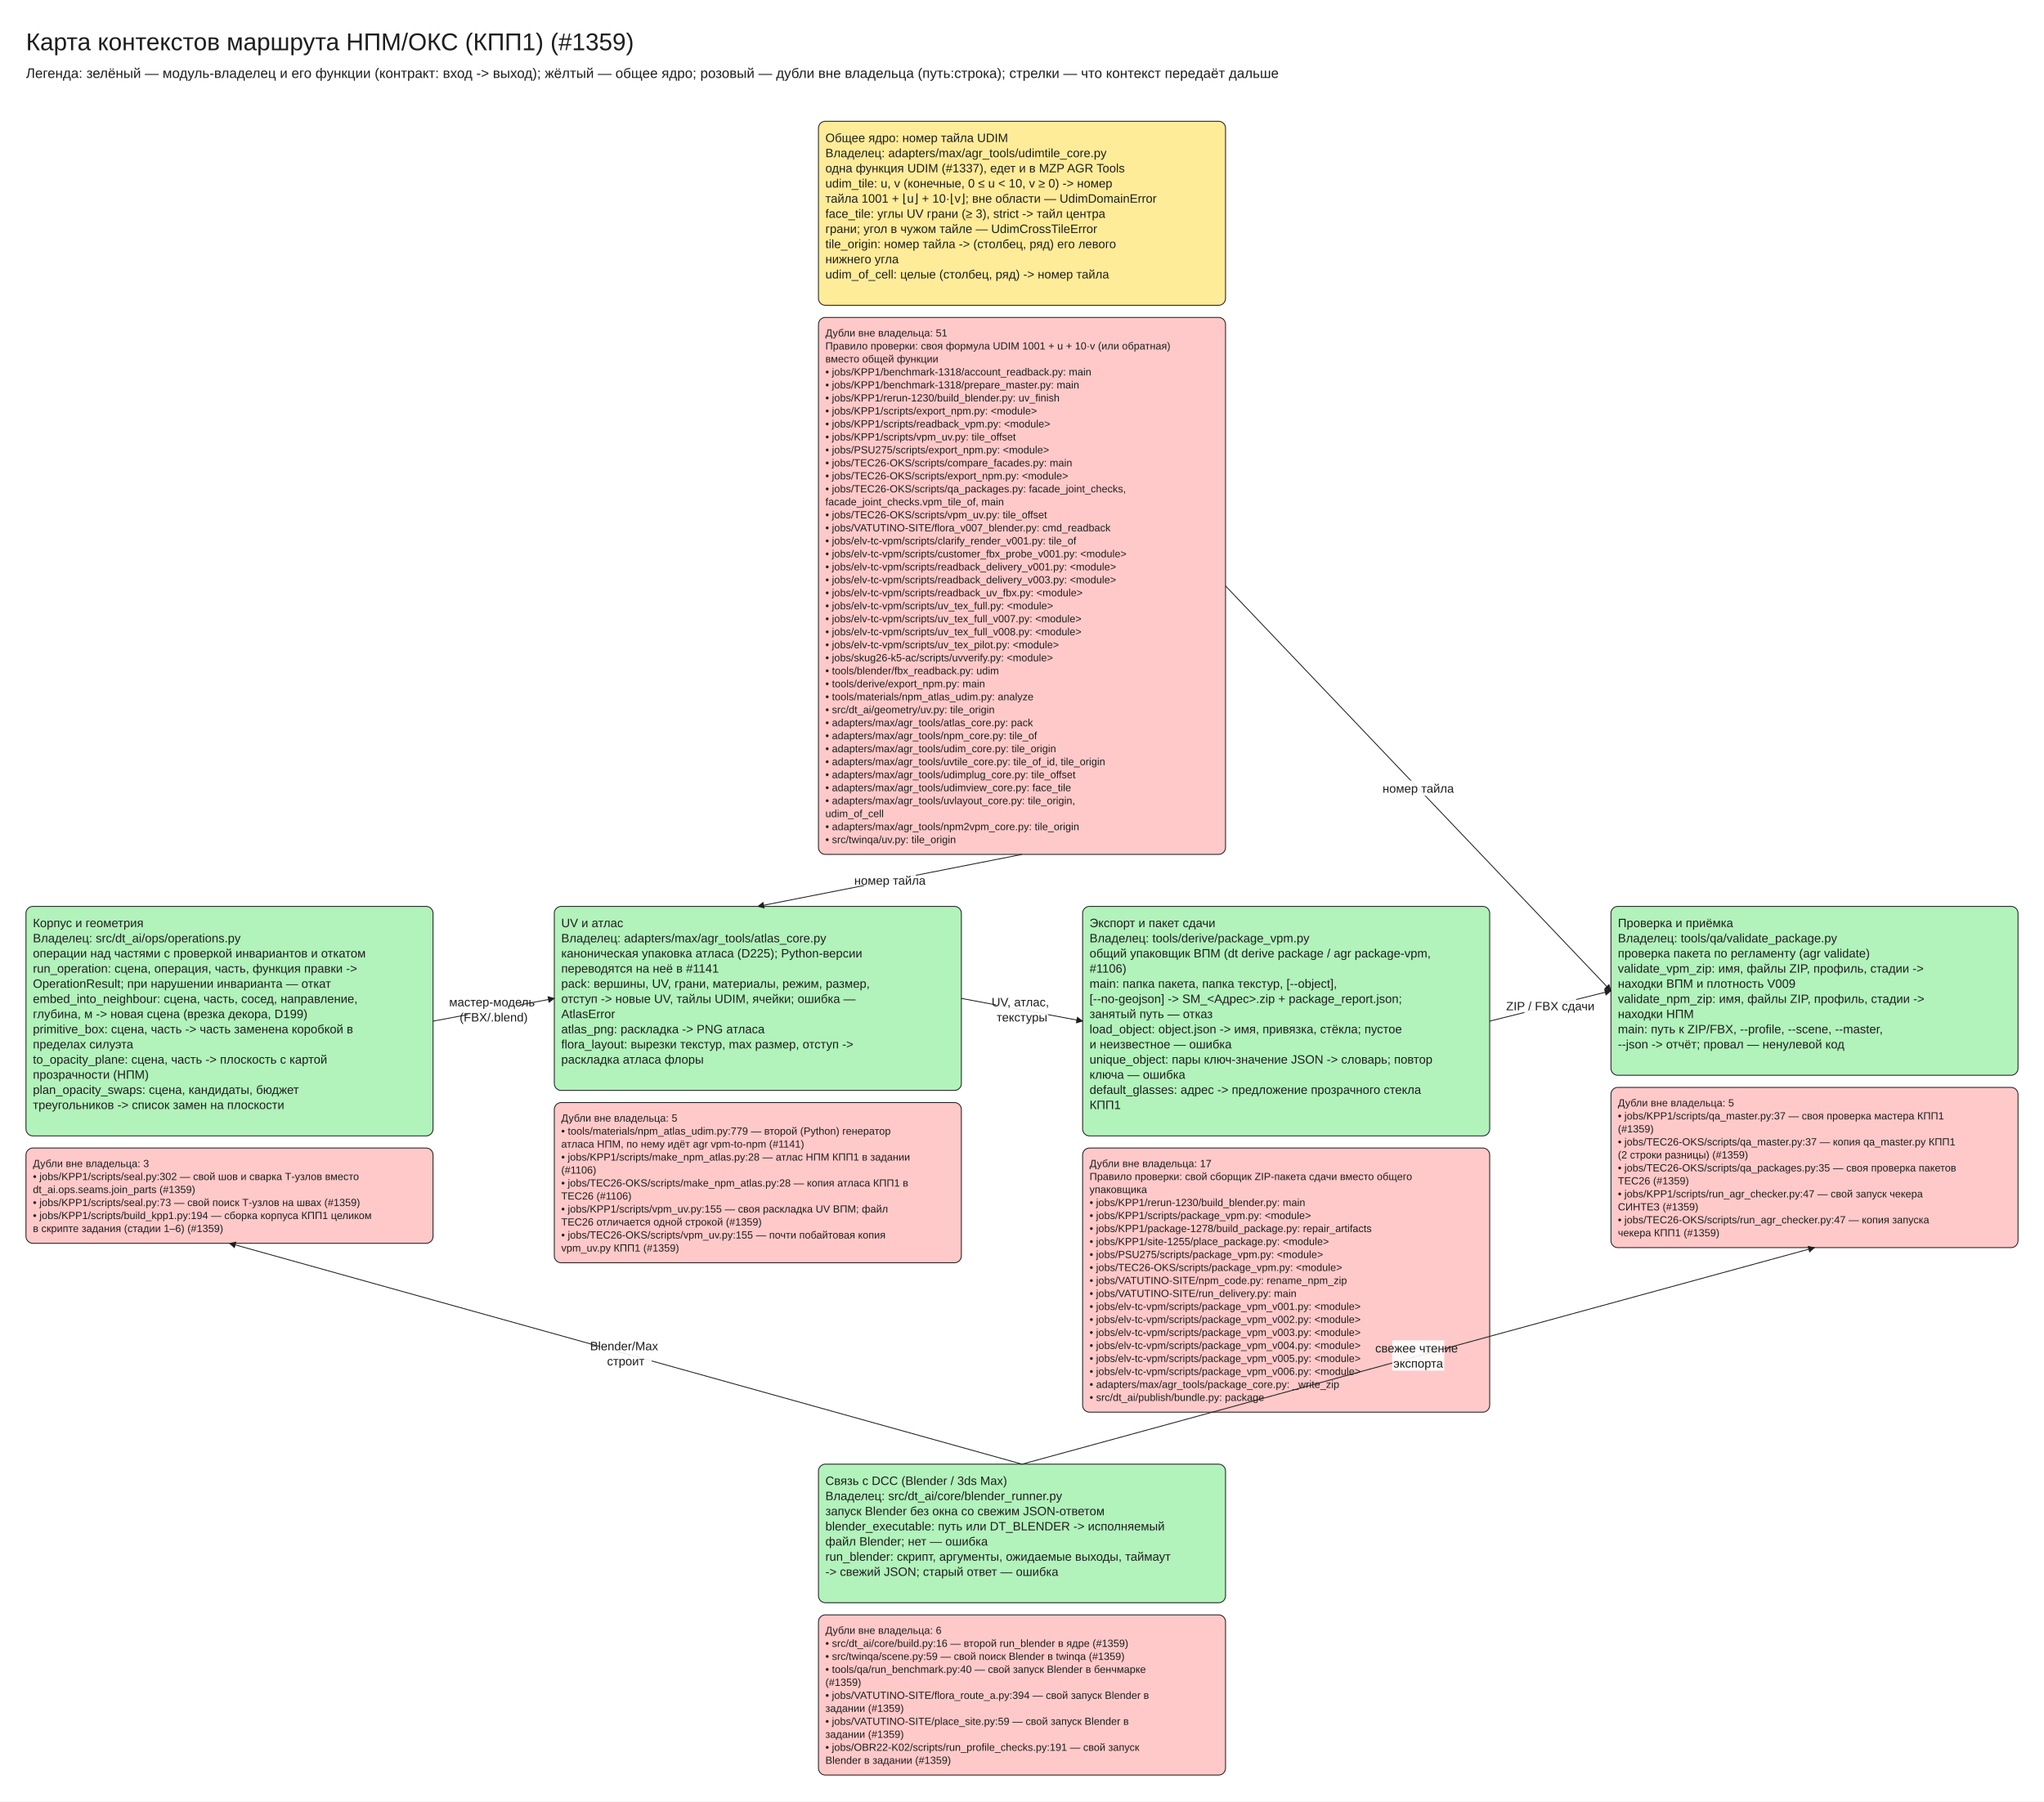
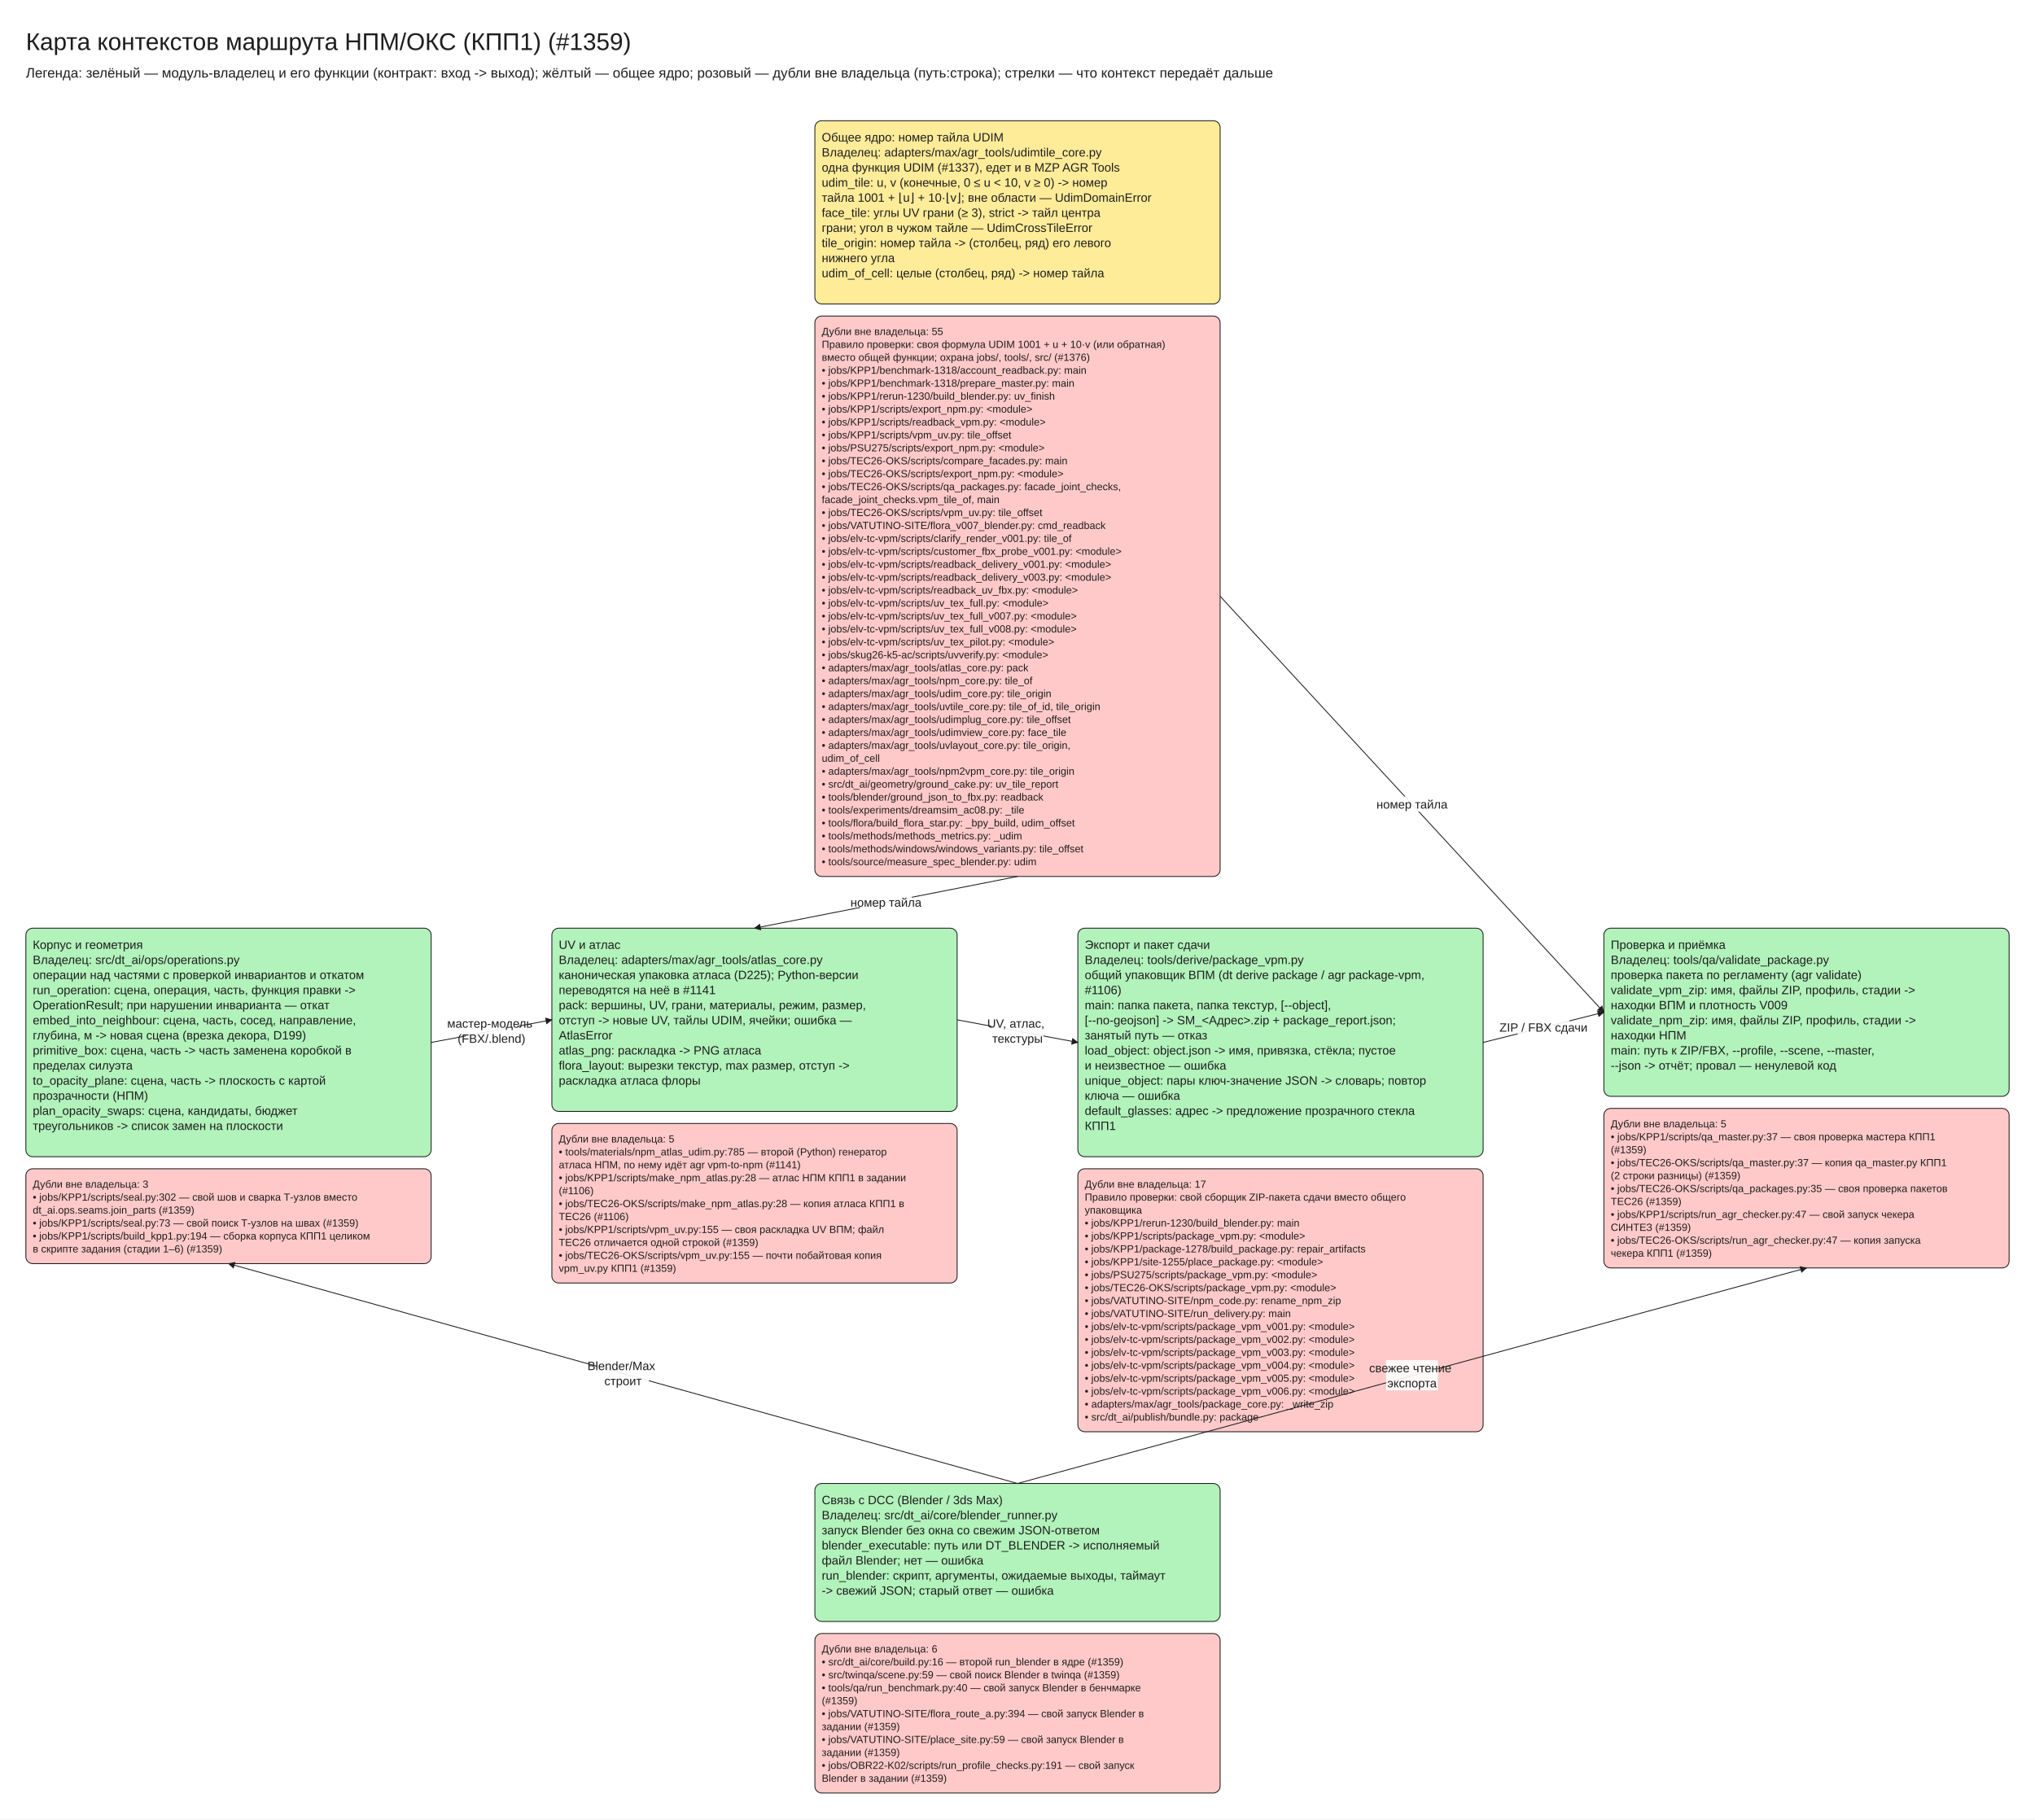
- <svg xmlns="http://www.w3.org/2000/svg" viewBox="10 -30 2360 2080" width="2360" height="2080" font-family="Segoe UI, Arial, sans-serif">
+ <svg xmlns="http://www.w3.org/2000/svg" viewBox="10 -30 2360 2110" width="2360" height="2110" font-family="Segoe UI, Arial, sans-serif">
  <defs>
    <marker id="arrow" viewBox="0 0 10 10" refX="9" refY="5" markerWidth="8" markerHeight="8" orient="auto-start-reverse">
      <path d="M0,0 L10,5 L0,10 z" fill="#1e1e1e" />
    </marker>
  </defs>
-   <rect x="10" y="-30" width="2360" height="2080" fill="#ffffff" />
+   <rect x="10" y="-30" width="2360" height="2110" fill="#ffffff" />
  <rect x="955.0" y="110" width="470" height="212.5" rx="8" fill="#ffec99" stroke="#1e1e1e" />
-   <rect x="955.0" y="336.5" width="470" height="620.0" rx="8" fill="#ffc9c9" stroke="#1e1e1e" />
-   <rect x="40" y="1016.5" width="470" height="265.0" rx="8" fill="#b2f2bb" stroke="#1e1e1e" />
-   <rect x="40" y="1295.5" width="470" height="110.0" rx="8" fill="#ffc9c9" stroke="#1e1e1e" />
-   <rect x="650" y="1016.5" width="470" height="212.5" rx="8" fill="#b2f2bb" stroke="#1e1e1e" />
-   <rect x="650" y="1243.0" width="470" height="185.0" rx="8" fill="#ffc9c9" stroke="#1e1e1e" />
-   <rect x="1260" y="1016.5" width="470" height="265.0" rx="8" fill="#b2f2bb" stroke="#1e1e1e" />
-   <rect x="1260" y="1295.5" width="470" height="305.0" rx="8" fill="#ffc9c9" stroke="#1e1e1e" />
-   <rect x="1870" y="1016.5" width="470" height="195.0" rx="8" fill="#b2f2bb" stroke="#1e1e1e" />
-   <rect x="1870" y="1225.5" width="470" height="185.0" rx="8" fill="#ffc9c9" stroke="#1e1e1e" />
-   <rect x="955.0" y="1660.5" width="470" height="160.0" rx="8" fill="#b2f2bb" stroke="#1e1e1e" />
-   <rect x="955.0" y="1834.5" width="470" height="185.0" rx="8" fill="#ffc9c9" stroke="#1e1e1e" />
-   <line x1="510" y1="1149.0" x2="650" y2="1122.75" stroke="#1e1e1e" marker-end="url(#arrow)" />
-   <line x1="1120" y1="1122.75" x2="1260" y2="1149.0" stroke="#1e1e1e" marker-end="url(#arrow)" />
-   <line x1="1730" y1="1149.0" x2="1870" y2="1114.0" stroke="#1e1e1e" marker-end="url(#arrow)" />
-   <line x1="1190.0" y1="1660.5" x2="275.0" y2="1405.5" stroke="#1e1e1e" marker-end="url(#arrow)" />
-   <line x1="1190.0" y1="1660.5" x2="2105.0" y2="1410.5" stroke="#1e1e1e" marker-end="url(#arrow)" />
-   <line x1="1190.0" y1="956.5" x2="885.0" y2="1016.5" stroke="#1e1e1e" marker-end="url(#arrow)" />
-   <line x1="1425.0" y1="646.5" x2="1870.0" y2="1114.0" stroke="#1e1e1e" marker-end="url(#arrow)" />
+   <rect x="955.0" y="336.5" width="470" height="650.0" rx="8" fill="#ffc9c9" stroke="#1e1e1e" />
+   <rect x="40" y="1046.5" width="470" height="265.0" rx="8" fill="#b2f2bb" stroke="#1e1e1e" />
+   <rect x="40" y="1325.5" width="470" height="110.0" rx="8" fill="#ffc9c9" stroke="#1e1e1e" />
+   <rect x="650" y="1046.5" width="470" height="212.5" rx="8" fill="#b2f2bb" stroke="#1e1e1e" />
+   <rect x="650" y="1273.0" width="470" height="185.0" rx="8" fill="#ffc9c9" stroke="#1e1e1e" />
+   <rect x="1260" y="1046.5" width="470" height="265.0" rx="8" fill="#b2f2bb" stroke="#1e1e1e" />
+   <rect x="1260" y="1325.5" width="470" height="305.0" rx="8" fill="#ffc9c9" stroke="#1e1e1e" />
+   <rect x="1870" y="1046.5" width="470" height="195.0" rx="8" fill="#b2f2bb" stroke="#1e1e1e" />
+   <rect x="1870" y="1255.5" width="470" height="185.0" rx="8" fill="#ffc9c9" stroke="#1e1e1e" />
+   <rect x="955.0" y="1690.5" width="470" height="160.0" rx="8" fill="#b2f2bb" stroke="#1e1e1e" />
+   <rect x="955.0" y="1864.5" width="470" height="185.0" rx="8" fill="#ffc9c9" stroke="#1e1e1e" />
+   <line x1="510" y1="1179.0" x2="650" y2="1152.75" stroke="#1e1e1e" marker-end="url(#arrow)" />
+   <line x1="1120" y1="1152.75" x2="1260" y2="1179.0" stroke="#1e1e1e" marker-end="url(#arrow)" />
+   <line x1="1730" y1="1179.0" x2="1870" y2="1144.0" stroke="#1e1e1e" marker-end="url(#arrow)" />
+   <line x1="1190.0" y1="1690.5" x2="275.0" y2="1435.5" stroke="#1e1e1e" marker-end="url(#arrow)" />
+   <line x1="1190.0" y1="1690.5" x2="2105.0" y2="1440.5" stroke="#1e1e1e" marker-end="url(#arrow)" />
+   <line x1="1190.0" y1="986.5" x2="885.0" y2="1046.5" stroke="#1e1e1e" marker-end="url(#arrow)" />
+   <line x1="1425.0" y1="661.5" x2="1870.0" y2="1144.0" stroke="#1e1e1e" marker-end="url(#arrow)" />
  <text x="40" y="0" font-size="28" text-anchor="start" fill="#1e1e1e">
    <tspan x="40" dy="28">Карта контекстов маршрута НПМ/ОКС (КПП1) (#1359)</tspan>
  </text>
  <text x="40" y="44" font-size="16" text-anchor="start" fill="#1e1e1e">
    <tspan x="40" dy="16">Легенда: зелёный — модуль-владелец и его функции (контракт: вход -&gt; выход); жёлтый — общее ядро; розовый — дубли вне владельца (путь:строка); стрелки — что контекст передаёт дальше</tspan>
  </text>
  <text x="963.0" y="120.0" font-size="14" text-anchor="start" fill="#1e1e1e">
    <tspan x="963.0" dy="14">Общее ядро: номер тайла UDIM</tspan>
    <tspan x="963.0" dy="17.5">Владелец: adapters/max/agr_tools/udimtile_core.py</tspan>
    <tspan x="963.0" dy="17.5">одна функция UDIM (#1337), едет и в MZP AGR Tools</tspan>
    <tspan x="963.0" dy="17.5" />
    <tspan x="963.0" dy="17.5">udim_tile: u, v (конечные, 0 ≤ u &lt; 10, v ≥ 0) -&gt; номер</tspan>
    <tspan x="963.0" dy="17.5">тайла 1001 + ⌊u⌋ + 10·⌊v⌋; вне области — UdimDomainError</tspan>
    <tspan x="963.0" dy="17.5">face_tile: углы UV грани (≥ 3), strict -&gt; тайл центра</tspan>
    <tspan x="963.0" dy="17.5">грани; угол в чужом тайле — UdimCrossTileError</tspan>
    <tspan x="963.0" dy="17.5">tile_origin: номер тайла -&gt; (столбец, ряд) его левого</tspan>
    <tspan x="963.0" dy="17.5">нижнего угла</tspan>
    <tspan x="963.0" dy="17.5">udim_of_cell: целые (столбец, ряд) -&gt; номер тайла</tspan>
  </text>
  <text x="963.0" y="346.5" font-size="12" text-anchor="start" fill="#1e1e1e">
-     <tspan x="963.0" dy="12">Дубли вне владельца: 51</tspan>
+     <tspan x="963.0" dy="12">Дубли вне владельца: 55</tspan>
    <tspan x="963.0" dy="15.0">Правило проверки: своя формула UDIM 1001 + u + 10·v (или обратная)</tspan>
-     <tspan x="963.0" dy="15.0">вместо общей функции</tspan>
+     <tspan x="963.0" dy="15.0">вместо общей функции; охрана jobs/, tools/, src/ (#1376)</tspan>
    <tspan x="963.0" dy="15.0">• jobs/KPP1/benchmark-1318/account_readback.py: main</tspan>
    <tspan x="963.0" dy="15.0">• jobs/KPP1/benchmark-1318/prepare_master.py: main</tspan>
    <tspan x="963.0" dy="15.0">• jobs/KPP1/rerun-1230/build_blender.py: uv_finish</tspan>
    <tspan x="963.0" dy="15.0">• jobs/KPP1/scripts/export_npm.py: &lt;module&gt;</tspan>
    <tspan x="963.0" dy="15.0">• jobs/KPP1/scripts/readback_vpm.py: &lt;module&gt;</tspan>
    <tspan x="963.0" dy="15.0">• jobs/KPP1/scripts/vpm_uv.py: tile_offset</tspan>
    <tspan x="963.0" dy="15.0">• jobs/PSU275/scripts/export_npm.py: &lt;module&gt;</tspan>
    <tspan x="963.0" dy="15.0">• jobs/TEC26-OKS/scripts/compare_facades.py: main</tspan>
    <tspan x="963.0" dy="15.0">• jobs/TEC26-OKS/scripts/export_npm.py: &lt;module&gt;</tspan>
    <tspan x="963.0" dy="15.0">• jobs/TEC26-OKS/scripts/qa_packages.py: facade_joint_checks,</tspan>
    <tspan x="963.0" dy="15.0">facade_joint_checks.vpm_tile_of, main</tspan>
    <tspan x="963.0" dy="15.0">• jobs/TEC26-OKS/scripts/vpm_uv.py: tile_offset</tspan>
    <tspan x="963.0" dy="15.0">• jobs/VATUTINO-SITE/flora_v007_blender.py: cmd_readback</tspan>
    <tspan x="963.0" dy="15.0">• jobs/elv-tc-vpm/scripts/clarify_render_v001.py: tile_of</tspan>
    <tspan x="963.0" dy="15.0">• jobs/elv-tc-vpm/scripts/customer_fbx_probe_v001.py: &lt;module&gt;</tspan>
    <tspan x="963.0" dy="15.0">• jobs/elv-tc-vpm/scripts/readback_delivery_v001.py: &lt;module&gt;</tspan>
    <tspan x="963.0" dy="15.0">• jobs/elv-tc-vpm/scripts/readback_delivery_v003.py: &lt;module&gt;</tspan>
    <tspan x="963.0" dy="15.0">• jobs/elv-tc-vpm/scripts/readback_uv_fbx.py: &lt;module&gt;</tspan>
    <tspan x="963.0" dy="15.0">• jobs/elv-tc-vpm/scripts/uv_tex_full.py: &lt;module&gt;</tspan>
    <tspan x="963.0" dy="15.0">• jobs/elv-tc-vpm/scripts/uv_tex_full_v007.py: &lt;module&gt;</tspan>
    <tspan x="963.0" dy="15.0">• jobs/elv-tc-vpm/scripts/uv_tex_full_v008.py: &lt;module&gt;</tspan>
    <tspan x="963.0" dy="15.0">• jobs/elv-tc-vpm/scripts/uv_tex_pilot.py: &lt;module&gt;</tspan>
    <tspan x="963.0" dy="15.0">• jobs/skug26-k5-ac/scripts/uvverify.py: &lt;module&gt;</tspan>
-     <tspan x="963.0" dy="15.0">• tools/blender/fbx_readback.py: udim</tspan>
-     <tspan x="963.0" dy="15.0">• tools/derive/export_npm.py: main</tspan>
-     <tspan x="963.0" dy="15.0">• tools/materials/npm_atlas_udim.py: analyze</tspan>
-     <tspan x="963.0" dy="15.0">• src/dt_ai/geometry/uv.py: tile_origin</tspan>
    <tspan x="963.0" dy="15.0">• adapters/max/agr_tools/atlas_core.py: pack</tspan>
    <tspan x="963.0" dy="15.0">• adapters/max/agr_tools/npm_core.py: tile_of</tspan>
    <tspan x="963.0" dy="15.0">• adapters/max/agr_tools/udim_core.py: tile_origin</tspan>
    <tspan x="963.0" dy="15.0">• adapters/max/agr_tools/uvtile_core.py: tile_of_id, tile_origin</tspan>
    <tspan x="963.0" dy="15.0">• adapters/max/agr_tools/udimplug_core.py: tile_offset</tspan>
    <tspan x="963.0" dy="15.0">• adapters/max/agr_tools/udimview_core.py: face_tile</tspan>
    <tspan x="963.0" dy="15.0">• adapters/max/agr_tools/uvlayout_core.py: tile_origin,</tspan>
    <tspan x="963.0" dy="15.0">udim_of_cell</tspan>
    <tspan x="963.0" dy="15.0">• adapters/max/agr_tools/npm2vpm_core.py: tile_origin</tspan>
-     <tspan x="963.0" dy="15.0">• src/twinqa/uv.py: tile_origin</tspan>
-   </text>
-   <text x="48" y="1026.5" font-size="14" text-anchor="start" fill="#1e1e1e">
+     <tspan x="963.0" dy="15.0">• src/dt_ai/geometry/ground_cake.py: uv_tile_report</tspan>
+     <tspan x="963.0" dy="15.0">• tools/blender/ground_json_to_fbx.py: readback</tspan>
+     <tspan x="963.0" dy="15.0">• tools/experiments/dreamsim_ac08.py: _tile</tspan>
+     <tspan x="963.0" dy="15.0">• tools/flora/build_flora_star.py: _bpy_build, udim_offset</tspan>
+     <tspan x="963.0" dy="15.0">• tools/methods/methods_metrics.py: _udim</tspan>
+     <tspan x="963.0" dy="15.0">• tools/methods/windows/windows_variants.py: tile_offset</tspan>
+     <tspan x="963.0" dy="15.0">• tools/source/measure_spec_blender.py: udim</tspan>
+   </text>
+   <text x="48" y="1056.5" font-size="14" text-anchor="start" fill="#1e1e1e">
    <tspan x="48" dy="14">Корпус и геометрия</tspan>
    <tspan x="48" dy="17.5">Владелец: src/dt_ai/ops/operations.py</tspan>
    <tspan x="48" dy="17.5">операции над частями с проверкой инвариантов и откатом</tspan>
    <tspan x="48" dy="17.5" />
    <tspan x="48" dy="17.5">run_operation: сцена, операция, часть, функция правки -&gt;</tspan>
    <tspan x="48" dy="17.5">OperationResult; при нарушении инварианта — откат</tspan>
    <tspan x="48" dy="17.5">embed_into_neighbour: сцена, часть, сосед, направление,</tspan>
    <tspan x="48" dy="17.5">глубина, м -&gt; новая сцена (врезка декора, D199)</tspan>
    <tspan x="48" dy="17.5">primitive_box: сцена, часть -&gt; часть заменена коробкой в</tspan>
    <tspan x="48" dy="17.5">пределах силуэта</tspan>
    <tspan x="48" dy="17.5">to_opacity_plane: сцена, часть -&gt; плоскость с картой</tspan>
    <tspan x="48" dy="17.5">прозрачности (НПМ)</tspan>
    <tspan x="48" dy="17.5">plan_opacity_swaps: сцена, кандидаты, бюджет</tspan>
    <tspan x="48" dy="17.5">треугольников -&gt; список замен на плоскости</tspan>
  </text>
-   <text x="48" y="1305.5" font-size="12" text-anchor="start" fill="#1e1e1e">
+   <text x="48" y="1335.5" font-size="12" text-anchor="start" fill="#1e1e1e">
    <tspan x="48" dy="12">Дубли вне владельца: 3</tspan>
    <tspan x="48" dy="15.0">• jobs/KPP1/scripts/seal.py:302 — свой шов и сварка Т-узлов вместо</tspan>
    <tspan x="48" dy="15.0">dt_ai.ops.seams.join_parts (#1359)</tspan>
    <tspan x="48" dy="15.0">• jobs/KPP1/scripts/seal.py:73 — свой поиск Т-узлов на швах (#1359)</tspan>
    <tspan x="48" dy="15.0">• jobs/KPP1/scripts/build_kpp1.py:194 — сборка корпуса КПП1 целиком</tspan>
    <tspan x="48" dy="15.0">в скрипте задания (стадии 1–6) (#1359)</tspan>
  </text>
-   <text x="658" y="1026.5" font-size="14" text-anchor="start" fill="#1e1e1e">
+   <text x="658" y="1056.5" font-size="14" text-anchor="start" fill="#1e1e1e">
    <tspan x="658" dy="14">UV и атлас</tspan>
    <tspan x="658" dy="17.5">Владелец: adapters/max/agr_tools/atlas_core.py</tspan>
    <tspan x="658" dy="17.5">каноническая упаковка атласа (D225); Python-версии</tspan>
    <tspan x="658" dy="17.5">переводятся на неё в #1141</tspan>
    <tspan x="658" dy="17.5" />
    <tspan x="658" dy="17.5">pack: вершины, UV, грани, материалы, режим, размер,</tspan>
    <tspan x="658" dy="17.5">отступ -&gt; новые UV, тайлы UDIM, ячейки; ошибка —</tspan>
    <tspan x="658" dy="17.5">AtlasError</tspan>
    <tspan x="658" dy="17.5">atlas_png: раскладка -&gt; PNG атласа</tspan>
    <tspan x="658" dy="17.5">flora_layout: вырезки текстур, max размер, отступ -&gt;</tspan>
    <tspan x="658" dy="17.5">раскладка атласа флоры</tspan>
  </text>
-   <text x="658" y="1253.0" font-size="12" text-anchor="start" fill="#1e1e1e">
+   <text x="658" y="1283.0" font-size="12" text-anchor="start" fill="#1e1e1e">
    <tspan x="658" dy="12">Дубли вне владельца: 5</tspan>
-     <tspan x="658" dy="15.0">• tools/materials/npm_atlas_udim.py:779 — второй (Python) генератор</tspan>
+     <tspan x="658" dy="15.0">• tools/materials/npm_atlas_udim.py:785 — второй (Python) генератор</tspan>
    <tspan x="658" dy="15.0">атласа НПМ, по нему идёт agr vpm-to-npm (#1141)</tspan>
    <tspan x="658" dy="15.0">• jobs/KPP1/scripts/make_npm_atlas.py:28 — атлас НПМ КПП1 в задании</tspan>
    <tspan x="658" dy="15.0">(#1106)</tspan>
    <tspan x="658" dy="15.0">• jobs/TEC26-OKS/scripts/make_npm_atlas.py:28 — копия атласа КПП1 в</tspan>
    <tspan x="658" dy="15.0">TEC26 (#1106)</tspan>
    <tspan x="658" dy="15.0">• jobs/KPP1/scripts/vpm_uv.py:155 — своя раскладка UV ВПМ; файл</tspan>
    <tspan x="658" dy="15.0">TEC26 отличается одной строкой (#1359)</tspan>
    <tspan x="658" dy="15.0">• jobs/TEC26-OKS/scripts/vpm_uv.py:155 — почти побайтовая копия</tspan>
    <tspan x="658" dy="15.0">vpm_uv.py КПП1 (#1359)</tspan>
  </text>
-   <text x="1268" y="1026.5" font-size="14" text-anchor="start" fill="#1e1e1e">
+   <text x="1268" y="1056.5" font-size="14" text-anchor="start" fill="#1e1e1e">
    <tspan x="1268" dy="14">Экспорт и пакет сдачи</tspan>
    <tspan x="1268" dy="17.5">Владелец: tools/derive/package_vpm.py</tspan>
    <tspan x="1268" dy="17.5">общий упаковщик ВПМ (dt derive package / agr package-vpm,</tspan>
    <tspan x="1268" dy="17.5">#1106)</tspan>
    <tspan x="1268" dy="17.5" />
    <tspan x="1268" dy="17.5">main: папка пакета, папка текстур, [--object],</tspan>
    <tspan x="1268" dy="17.5">[--no-geojson] -&gt; SM_&lt;Адрес&gt;.zip + package_report.json;</tspan>
    <tspan x="1268" dy="17.5">занятый путь — отказ</tspan>
    <tspan x="1268" dy="17.5">load_object: object.json -&gt; имя, привязка, стёкла; пустое</tspan>
    <tspan x="1268" dy="17.5">и неизвестное — ошибка</tspan>
    <tspan x="1268" dy="17.5">unique_object: пары ключ-значение JSON -&gt; словарь; повтор</tspan>
    <tspan x="1268" dy="17.5">ключа — ошибка</tspan>
    <tspan x="1268" dy="17.5">default_glasses: адрес -&gt; предложение прозрачного стекла</tspan>
    <tspan x="1268" dy="17.5">КПП1</tspan>
  </text>
-   <text x="1268" y="1305.5" font-size="12" text-anchor="start" fill="#1e1e1e">
+   <text x="1268" y="1335.5" font-size="12" text-anchor="start" fill="#1e1e1e">
    <tspan x="1268" dy="12">Дубли вне владельца: 17</tspan>
    <tspan x="1268" dy="15.0">Правило проверки: свой сборщик ZIP-пакета сдачи вместо общего</tspan>
    <tspan x="1268" dy="15.0">упаковщика</tspan>
    <tspan x="1268" dy="15.0">• jobs/KPP1/rerun-1230/build_blender.py: main</tspan>
    <tspan x="1268" dy="15.0">• jobs/KPP1/scripts/package_vpm.py: &lt;module&gt;</tspan>
    <tspan x="1268" dy="15.0">• jobs/KPP1/package-1278/build_package.py: repair_artifacts</tspan>
    <tspan x="1268" dy="15.0">• jobs/KPP1/site-1255/place_package.py: &lt;module&gt;</tspan>
    <tspan x="1268" dy="15.0">• jobs/PSU275/scripts/package_vpm.py: &lt;module&gt;</tspan>
    <tspan x="1268" dy="15.0">• jobs/TEC26-OKS/scripts/package_vpm.py: &lt;module&gt;</tspan>
    <tspan x="1268" dy="15.0">• jobs/VATUTINO-SITE/npm_code.py: rename_npm_zip</tspan>
    <tspan x="1268" dy="15.0">• jobs/VATUTINO-SITE/run_delivery.py: main</tspan>
    <tspan x="1268" dy="15.0">• jobs/elv-tc-vpm/scripts/package_vpm_v001.py: &lt;module&gt;</tspan>
    <tspan x="1268" dy="15.0">• jobs/elv-tc-vpm/scripts/package_vpm_v002.py: &lt;module&gt;</tspan>
    <tspan x="1268" dy="15.0">• jobs/elv-tc-vpm/scripts/package_vpm_v003.py: &lt;module&gt;</tspan>
    <tspan x="1268" dy="15.0">• jobs/elv-tc-vpm/scripts/package_vpm_v004.py: &lt;module&gt;</tspan>
    <tspan x="1268" dy="15.0">• jobs/elv-tc-vpm/scripts/package_vpm_v005.py: &lt;module&gt;</tspan>
    <tspan x="1268" dy="15.0">• jobs/elv-tc-vpm/scripts/package_vpm_v006.py: &lt;module&gt;</tspan>
    <tspan x="1268" dy="15.0">• adapters/max/agr_tools/package_core.py: _write_zip</tspan>
    <tspan x="1268" dy="15.0">• src/dt_ai/publish/bundle.py: package</tspan>
  </text>
-   <text x="1878" y="1026.5" font-size="14" text-anchor="start" fill="#1e1e1e">
+   <text x="1878" y="1056.5" font-size="14" text-anchor="start" fill="#1e1e1e">
    <tspan x="1878" dy="14">Проверка и приёмка</tspan>
    <tspan x="1878" dy="17.5">Владелец: tools/qa/validate_package.py</tspan>
    <tspan x="1878" dy="17.5">проверка пакета по регламенту (agr validate)</tspan>
    <tspan x="1878" dy="17.5" />
    <tspan x="1878" dy="17.5">validate_vpm_zip: имя, файлы ZIP, профиль, стадии -&gt;</tspan>
    <tspan x="1878" dy="17.5">находки ВПМ и плотность V009</tspan>
    <tspan x="1878" dy="17.5">validate_npm_zip: имя, файлы ZIP, профиль, стадии -&gt;</tspan>
    <tspan x="1878" dy="17.5">находки НПМ</tspan>
    <tspan x="1878" dy="17.5">main: путь к ZIP/FBX, --profile, --scene, --master,</tspan>
    <tspan x="1878" dy="17.5">--json -&gt; отчёт; провал — ненулевой код</tspan>
  </text>
-   <text x="1878" y="1235.5" font-size="12" text-anchor="start" fill="#1e1e1e">
+   <text x="1878" y="1265.5" font-size="12" text-anchor="start" fill="#1e1e1e">
    <tspan x="1878" dy="12">Дубли вне владельца: 5</tspan>
    <tspan x="1878" dy="15.0">• jobs/KPP1/scripts/qa_master.py:37 — своя проверка мастера КПП1</tspan>
    <tspan x="1878" dy="15.0">(#1359)</tspan>
    <tspan x="1878" dy="15.0">• jobs/TEC26-OKS/scripts/qa_master.py:37 — копия qa_master.py КПП1</tspan>
    <tspan x="1878" dy="15.0">(2 строки разницы) (#1359)</tspan>
    <tspan x="1878" dy="15.0">• jobs/TEC26-OKS/scripts/qa_packages.py:35 — своя проверка пакетов</tspan>
    <tspan x="1878" dy="15.0">TEC26 (#1359)</tspan>
    <tspan x="1878" dy="15.0">• jobs/KPP1/scripts/run_agr_checker.py:47 — свой запуск чекера</tspan>
    <tspan x="1878" dy="15.0">СИНТЕЗ (#1359)</tspan>
    <tspan x="1878" dy="15.0">• jobs/TEC26-OKS/scripts/run_agr_checker.py:47 — копия запуска</tspan>
    <tspan x="1878" dy="15.0">чекера КПП1 (#1359)</tspan>
  </text>
-   <text x="963.0" y="1670.5" font-size="14" text-anchor="start" fill="#1e1e1e">
+   <text x="963.0" y="1700.5" font-size="14" text-anchor="start" fill="#1e1e1e">
    <tspan x="963.0" dy="14">Связь с DCC (Blender / 3ds Max)</tspan>
    <tspan x="963.0" dy="17.5">Владелец: src/dt_ai/core/blender_runner.py</tspan>
    <tspan x="963.0" dy="17.5">запуск Blender без окна со свежим JSON-ответом</tspan>
    <tspan x="963.0" dy="17.5" />
    <tspan x="963.0" dy="17.5">blender_executable: путь или DT_BLENDER -&gt; исполняемый</tspan>
    <tspan x="963.0" dy="17.5">файл Blender; нет — ошибка</tspan>
    <tspan x="963.0" dy="17.5">run_blender: скрипт, аргументы, ожидаемые выходы, таймаут</tspan>
    <tspan x="963.0" dy="17.5">-&gt; свежий JSON; старый ответ — ошибка</tspan>
  </text>
-   <text x="963.0" y="1844.5" font-size="12" text-anchor="start" fill="#1e1e1e">
+   <text x="963.0" y="1874.5" font-size="12" text-anchor="start" fill="#1e1e1e">
    <tspan x="963.0" dy="12">Дубли вне владельца: 6</tspan>
    <tspan x="963.0" dy="15.0">• src/dt_ai/core/build.py:16 — второй run_blender в ядре (#1359)</tspan>
    <tspan x="963.0" dy="15.0">• src/twinqa/scene.py:59 — свой поиск Blender в twinqa (#1359)</tspan>
    <tspan x="963.0" dy="15.0">• tools/qa/run_benchmark.py:40 — свой запуск Blender в бенчмарке</tspan>
    <tspan x="963.0" dy="15.0">(#1359)</tspan>
    <tspan x="963.0" dy="15.0">• jobs/VATUTINO-SITE/flora_route_a.py:394 — свой запуск Blender в</tspan>
    <tspan x="963.0" dy="15.0">задании (#1359)</tspan>
    <tspan x="963.0" dy="15.0">• jobs/VATUTINO-SITE/place_site.py:59 — свой запуск Blender в</tspan>
    <tspan x="963.0" dy="15.0">задании (#1359)</tspan>
    <tspan x="963.0" dy="15.0">• jobs/OBR22-K02/scripts/run_profile_checks.py:191 — свой запуск</tspan>
    <tspan x="963.0" dy="15.0">Blender в задании (#1359)</tspan>
  </text>
-   <rect x="550.0" y="1117.88" width="60" height="35.0" fill="#ffffff" opacity="0.9" />
-   <text x="580.0" y="1117.88" font-size="14" text-anchor="middle" fill="#1e1e1e">
+   <rect x="550.0" y="1147.88" width="60" height="35.0" fill="#ffffff" opacity="0.9" />
+   <text x="580.0" y="1147.88" font-size="14" text-anchor="middle" fill="#1e1e1e">
    <tspan x="580.0" dy="14">мастер-модель</tspan>
    <tspan x="580.0" dy="17.5">(FBX/.blend)</tspan>
  </text>
-   <rect x="1160.0" y="1117.88" width="60" height="35.0" fill="#ffffff" opacity="0.9" />
-   <text x="1190.0" y="1117.88" font-size="14" text-anchor="middle" fill="#1e1e1e">
+   <rect x="1160.0" y="1147.88" width="60" height="35.0" fill="#ffffff" opacity="0.9" />
+   <text x="1190.0" y="1147.88" font-size="14" text-anchor="middle" fill="#1e1e1e">
    <tspan x="1190.0" dy="14">UV, атлас,</tspan>
    <tspan x="1190.0" dy="17.5">текстуры</tspan>
  </text>
-   <rect x="1770.0" y="1122.5" width="60" height="17.5" fill="#ffffff" opacity="0.9" />
-   <text x="1800.0" y="1122.5" font-size="14" text-anchor="middle" fill="#1e1e1e">
+   <rect x="1770.0" y="1152.5" width="60" height="17.5" fill="#ffffff" opacity="0.9" />
+   <text x="1800.0" y="1152.5" font-size="14" text-anchor="middle" fill="#1e1e1e">
    <tspan x="1800.0" dy="14">ZIP / FBX сдачи</tspan>
  </text>
-   <rect x="702.5" y="1515.0" width="60" height="35.0" fill="#ffffff" opacity="0.9" />
-   <text x="732.5" y="1515.0" font-size="14" text-anchor="middle" fill="#1e1e1e">
+   <rect x="702.5" y="1545.0" width="60" height="35.0" fill="#ffffff" opacity="0.9" />
+   <text x="732.5" y="1545.0" font-size="14" text-anchor="middle" fill="#1e1e1e">
    <tspan x="732.5" dy="14">Blender/Max</tspan>
    <tspan x="732.5" dy="17.5">строит</tspan>
  </text>
-   <rect x="1617.5" y="1517.5" width="60" height="35.0" fill="#ffffff" opacity="0.9" />
-   <text x="1647.5" y="1517.5" font-size="14" text-anchor="middle" fill="#1e1e1e">
+   <rect x="1617.5" y="1547.5" width="60" height="35.0" fill="#ffffff" opacity="0.9" />
+   <text x="1647.5" y="1547.5" font-size="14" text-anchor="middle" fill="#1e1e1e">
    <tspan x="1647.5" dy="14">свежее чтение</tspan>
    <tspan x="1647.5" dy="17.5">экспорта</tspan>
  </text>
-   <rect x="1007.5" y="977.5" width="60" height="17.5" fill="#ffffff" opacity="0.9" />
-   <text x="1037.5" y="977.5" font-size="14" text-anchor="middle" fill="#1e1e1e">
+   <rect x="1007.5" y="1007.5" width="60" height="17.5" fill="#ffffff" opacity="0.9" />
+   <text x="1037.5" y="1007.5" font-size="14" text-anchor="middle" fill="#1e1e1e">
    <tspan x="1037.5" dy="14">номер тайла</tspan>
  </text>
-   <rect x="1617.5" y="871.25" width="60" height="17.5" fill="#ffffff" opacity="0.9" />
-   <text x="1647.5" y="871.25" font-size="14" text-anchor="middle" fill="#1e1e1e">
+   <rect x="1617.5" y="893.75" width="60" height="17.5" fill="#ffffff" opacity="0.9" />
+   <text x="1647.5" y="893.75" font-size="14" text-anchor="middle" fill="#1e1e1e">
    <tspan x="1647.5" dy="14">номер тайла</tspan>
  </text>
</svg>
